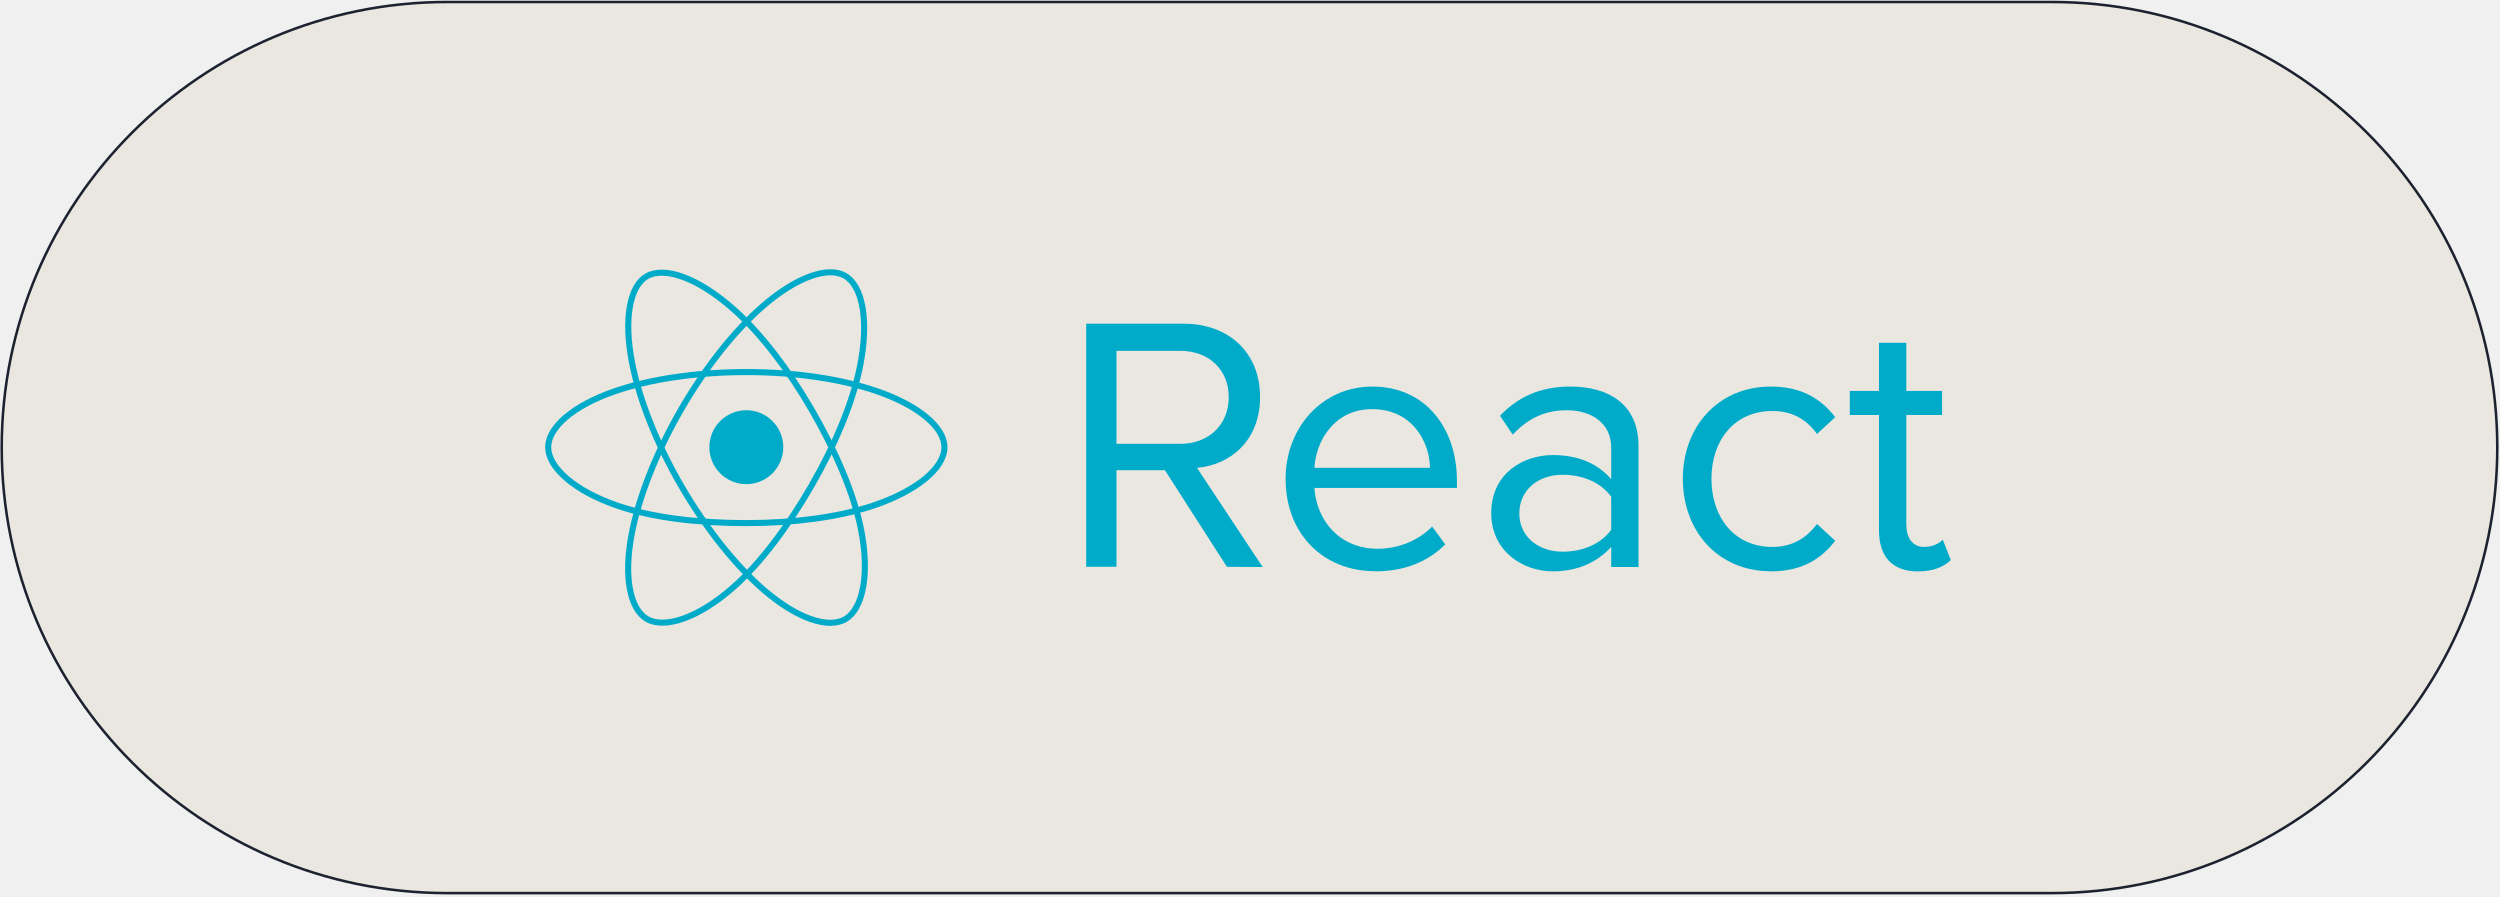
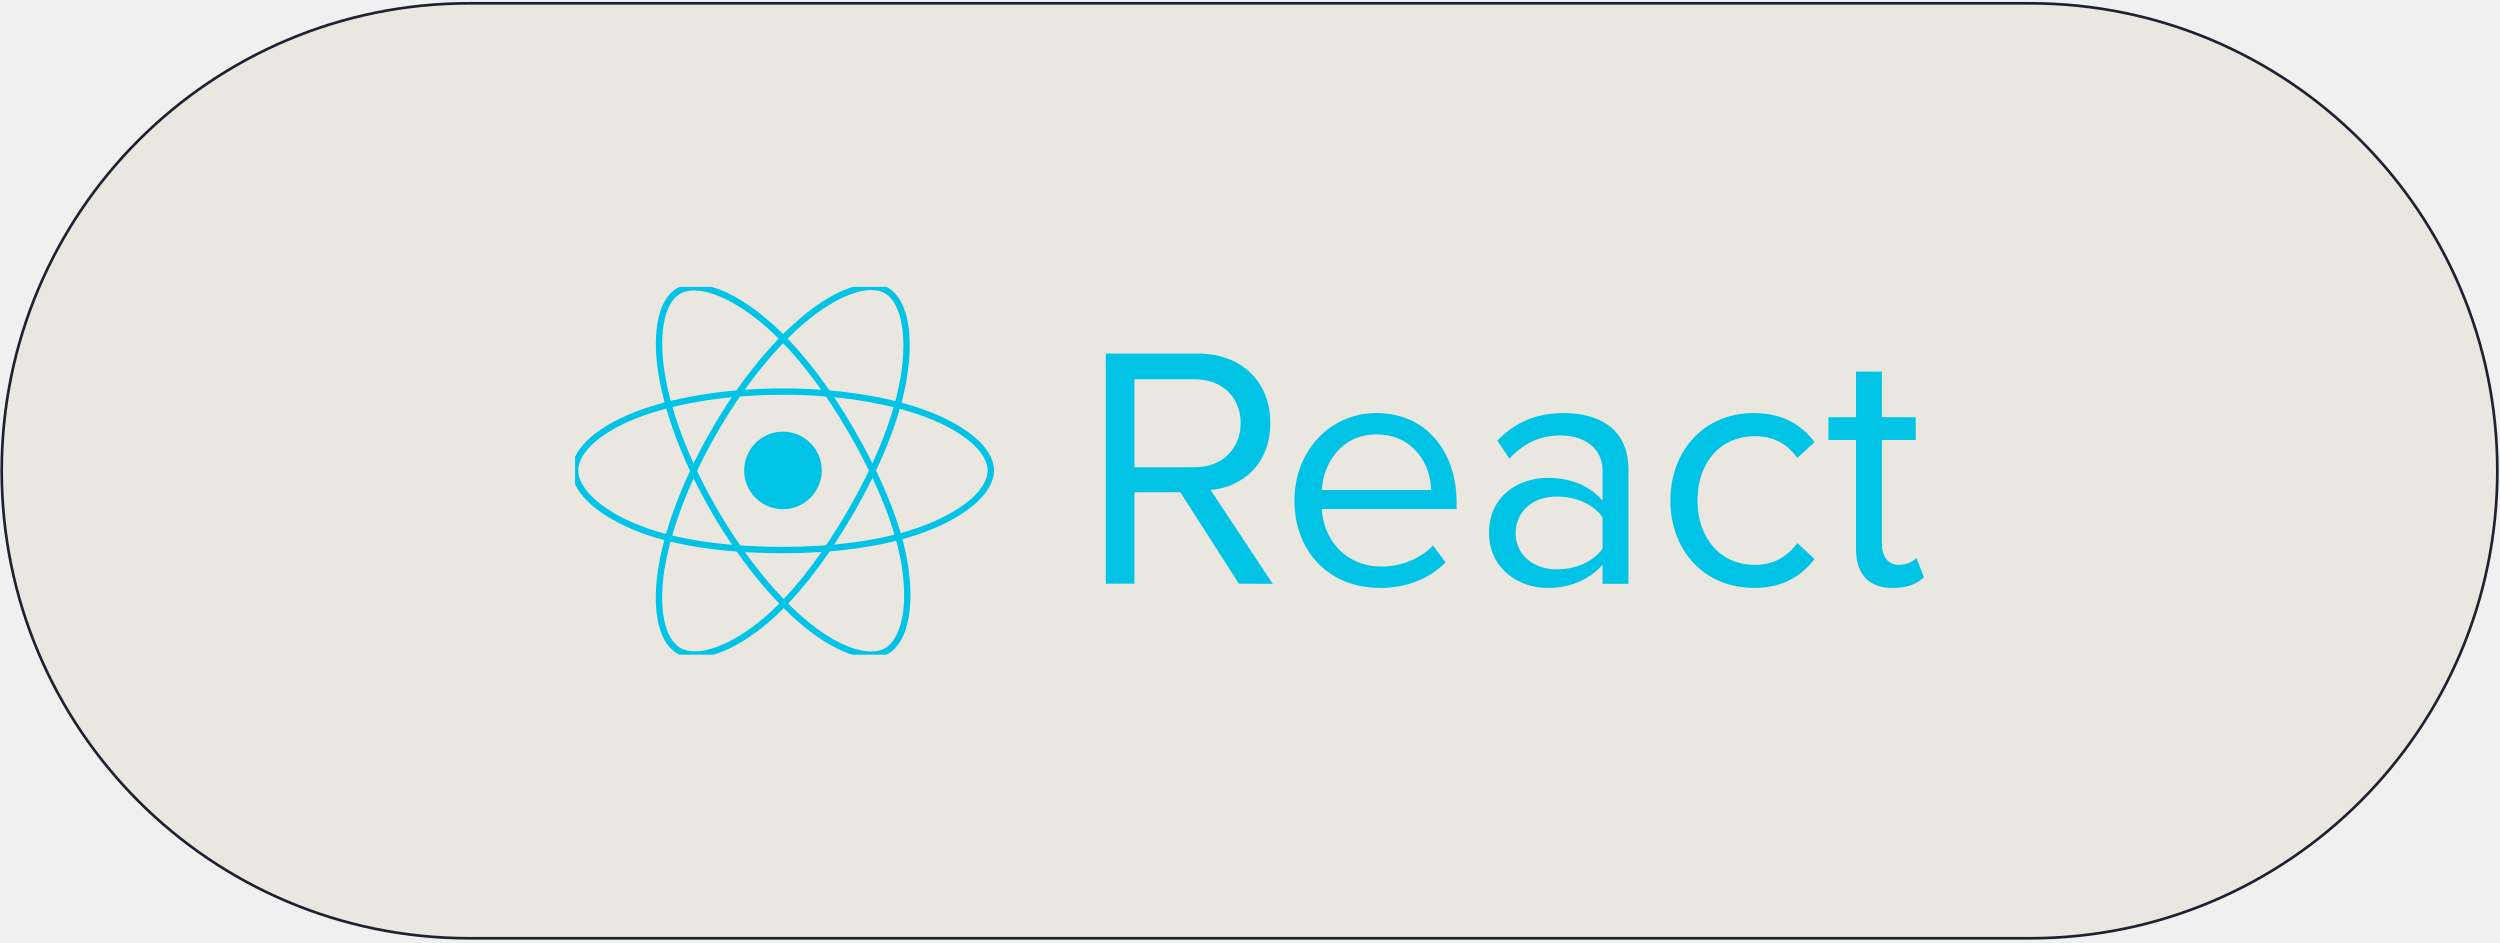
- <svg xmlns="http://www.w3.org/2000/svg" width="1021" height="366" viewBox="0 0 1021 366" fill="none">
-   <path d="M182.664.814h655.263c100.495 0 181.963 81.469 181.963 181.964s-81.468 181.963-181.963 181.963H182.664C82.168 364.741.7 283.274.7 182.778S82.168.814 182.664.814" fill="#EAE7E0" />
-   <path d="M182.664.814h655.263c100.495 0 181.963 81.469 181.963 181.964s-81.468 181.963-181.963 181.963H182.664C82.168 364.741.7 283.274.7 182.778S82.168.814 182.664.814Z" stroke="#1C222F" stroke-width="1.049" />
-   <path d="M304.793 197.73c8.337 0 15.095-6.759 15.095-15.096s-6.758-15.095-15.095-15.095-15.096 6.758-15.096 15.095 6.759 15.096 15.096 15.096" fill="#00ABC9" />
-   <path clip-rule="evenodd" d="M304.799 151.95c20.268 0 39.096 2.908 53.292 7.796 17.105 5.888 27.622 14.814 27.622 22.897 0 8.422-11.146 17.904-29.514 23.99-13.887 4.601-32.161 7.003-51.4 7.003-19.726 0-38.405-2.255-52.448-7.053-17.768-6.073-28.469-15.678-28.469-23.94 0-8.017 10.041-16.874 26.905-22.754 14.25-4.968 33.543-7.939 54.009-7.939z" stroke="#00ABC9" stroke-width="2.48" />
-   <path clip-rule="evenodd" d="M278.071 167.38c10.126-17.558 22.051-32.415 33.377-42.272 13.646-11.875 26.632-16.526 33.633-12.489 7.297 4.208 9.943 18.601 6.039 37.552-2.949 14.329-10.001 31.358-19.612 48.025-9.855 17.088-21.139 32.142-32.311 41.907-14.136 12.358-27.803 16.83-34.961 12.703-6.944-4.003-9.6-17.128-6.269-34.675 2.815-14.825 9.88-33.023 20.101-50.752z" stroke="#00ABC9" stroke-width="2.48" />
-   <path clip-rule="evenodd" d="M278.093 198.238c-10.154-17.538-17.067-35.293-19.953-50.027-3.473-17.754-1.017-31.328 5.977-35.377 7.29-4.219 21.08.676 35.55 13.523 10.939 9.713 22.173 24.324 31.812 40.975 9.883 17.072 17.29 34.367 20.172 48.922 3.646 18.42.695 32.493-6.455 36.632-6.938 4.017-19.635-.235-33.172-11.885-11.439-9.843-23.676-25.052-33.931-42.763Z" stroke="#00ABC9" stroke-width="2.48" />
-   <path fill-rule="evenodd" clip-rule="evenodd" d="m515.663 231.567-26.805-40.497c13.547-1.196 25.754-11.012 25.754-28.945 0-18.247-12.95-29.926-31.115-29.926h-39.893v99.292h12.358v-39.452h19.801l25.308 39.452zm-33.645-50.32h-26.05v-37.961h26.05c11.767 0 19.802 7.74 19.802 18.908s-8.042 19.066-19.802 19.066zm79.648 52.1c11.766 0 21.438-3.869 28.586-11.011l-5.361-7.299c-5.663 5.808-13.994 9.08-22.181 9.08-15.479 0-25.012-11.314-25.905-24.855h58.204v-2.831c0-21.583-12.805-38.559-34.545-38.559-20.544 0-35.426 16.825-35.426 37.665 0 22.482 15.335 37.754 36.621 37.754zm22.337-42.284h-47.192c.598-11.011 8.18-23.973 23.521-23.973 16.379 0 23.52 13.251 23.671 23.973m85.16 40.497v-49.425c0-17.417-12.647-24.27-27.837-24.27-11.766 0-20.991 3.87-28.73 11.912l5.21 7.739c6.399-6.846 13.402-9.973 22.035-9.973 10.42 0 18.166 5.506 18.166 15.183v12.95c-5.808-6.702-13.994-9.829-23.823-9.829-12.207 0-25.169 7.595-25.169 23.672 0 15.63 12.95 23.822 25.169 23.822 9.678 0 17.871-3.423 23.823-9.973v8.18zm-30.958-6.254c-10.42 0-17.719-6.544-17.719-15.63 0-9.231 7.299-15.781 17.719-15.781 7.891 0 15.479 2.976 19.802 8.935v13.547c-4.316 5.953-11.911 8.929-19.802 8.929m84.946 8.041c13.101 0 20.84-5.361 26.352-12.502l-7.444-6.846c-4.763 6.399-10.866 9.375-18.247 9.375-15.335 0-24.855-11.911-24.855-27.837s9.527-27.686 24.855-27.686c7.444 0 13.547 2.832 18.247 9.376l7.444-6.846c-5.506-7.148-13.251-12.503-26.352-12.503-21.438 0-35.879 16.379-35.879 37.665 0 21.438 14.441 37.754 35.879 37.754zm60.154 0c6.544 0 10.571-1.938 13.403-4.612l-3.272-8.337c-1.491 1.636-4.405 2.976-7.595 2.976-4.908 0-7.299-3.87-7.299-9.231v-44.662h14.598v-9.822h-14.598v-19.651h-11.169v19.651h-11.911v9.828h11.911v47.047c0 10.722 5.361 16.826 15.932 16.826z" fill="#00ABC9" />
+ <svg xmlns="http://www.w3.org/2000/svg" width="759" height="286" viewBox="0 0 759 286" fill="none">
+   <path d="M142.442 1.005h473.822c78.383 0 141.925 63.542 141.925 141.926s-63.542 141.926-141.925 141.926H142.442C64.059 284.857.517 221.314.517 142.931.517 64.547 64.059 1.005 142.442 1.005" fill="#EAE7E0" />
+   <path d="M142.442 1.005h473.822c78.383 0 141.925 63.542 141.925 141.926s-63.542 141.926-141.925 141.926H142.442C64.059 284.857.517 221.314.517 142.931.517 64.547 64.059 1.005 142.442 1.005Z" stroke="#1C222F" stroke-width=".818" />
+   <g clip-path="url(#a)">
+     <path d="M237.705 154.597c6.503 0 11.775-5.272 11.775-11.775s-5.272-11.775-11.775-11.775-11.775 5.272-11.775 11.775 5.272 11.775 11.775 11.775" fill="#00C3E6" />
+     <path clip-rule="evenodd" d="M237.699 118.886c15.808 0 30.493 2.269 41.566 6.08 13.34 4.593 21.543 11.555 21.543 17.859 0 6.569-8.693 13.965-23.019 18.711-10.831 3.589-25.084 5.462-40.09 5.462-15.385 0-29.954-1.758-40.907-5.501-13.858-4.737-22.204-12.228-22.204-18.672 0-6.253 7.832-13.161 20.985-17.747 11.114-3.874 26.161-6.192 42.124-6.192z" stroke="#00C3E6" stroke-width="1.934" />
+     <path clip-rule="evenodd" d="M216.856 130.92c7.898-13.694 17.199-25.283 26.034-32.971 10.643-9.263 20.773-12.89 26.233-9.742 5.691 3.282 7.755 14.509 4.71 29.291-2.3 11.176-7.8 24.459-15.297 37.459-7.686 13.328-16.488 25.071-25.202 32.687-11.026 9.639-21.686 13.127-27.269 9.908-5.417-3.122-7.488-13.359-4.89-27.046 2.196-11.564 7.706-25.757 15.679-39.586z" stroke="#00C3E6" stroke-width="1.934" />
+     <path clip-rule="evenodd" d="M216.866 154.99c-7.92-13.679-13.312-27.528-15.563-39.021-2.709-13.848-.794-24.435 4.662-27.593 5.686-3.292 16.443.526 27.728 10.547 8.533 7.576 17.295 18.973 24.814 31.961 7.708 13.315 13.486 26.805 15.733 38.158 2.844 14.367.543 25.345-5.035 28.573-5.411 3.133-15.314-.184-25.873-9.27-8.922-7.678-18.467-19.54-26.466-33.356z" stroke="#00C3E6" stroke-width="1.934" />
+     <path fill-rule="evenodd" clip-rule="evenodd" d="m386.403 177.253-18.858-28.49c9.531-.841 18.119-7.746 18.119-20.362 0-12.837-9.111-21.053-21.89-21.053h-28.065V177.2h8.694v-27.755h13.93l17.804 27.755zm-23.669-35.4h-18.327v-26.706h18.327c8.277 0 13.93 5.445 13.93 13.302 0 7.858-5.657 13.413-13.93 13.413zm56.032 36.653c8.278 0 15.081-2.722 20.11-7.747l-3.771-5.135c-3.984 4.086-9.845 6.388-15.604 6.388-10.89 0-17.596-7.959-18.225-17.485h40.947v-1.992c0-15.184-9.009-27.127-24.303-27.127-14.453 0-24.922 11.837-24.922 26.498 0 15.817 10.788 26.56 25.763 26.56zm15.714-29.747h-33.199c.42-7.747 5.754-16.866 16.546-16.866 11.523 0 16.547 9.323 16.653 16.866m59.91 28.49v-34.771c0-12.253-8.897-17.074-19.583-17.074-8.278 0-14.767 2.722-20.212 8.38l3.665 5.444c4.502-4.816 9.429-7.016 15.502-7.016 7.331 0 12.78 3.873 12.78 10.682v9.11c-4.086-4.715-9.845-6.915-16.759-6.915-8.588 0-17.707 5.343-17.707 16.653 0 10.996 9.11 16.76 17.707 16.76 6.808 0 12.571-2.409 16.759-7.017v5.755zm-21.779-4.4c-7.33 0-12.465-4.604-12.465-10.996 0-6.494 5.135-11.102 12.465-11.102 5.551 0 10.89 2.094 13.931 6.286v9.53c-3.037 4.188-8.38 6.282-13.931 6.282m59.76 5.657c9.216 0 14.661-3.772 18.539-8.796l-5.237-4.816c-3.351 4.502-7.645 6.596-12.837 6.596-10.788 0-17.486-8.38-17.486-19.584s6.702-19.477 17.486-19.477c5.236 0 9.53 1.992 12.837 6.596l5.237-4.816c-3.874-5.029-9.323-8.796-18.539-8.796-15.082 0-25.241 11.522-25.241 26.498 0 15.081 10.159 26.56 25.241 26.56zm42.318 0c4.604 0 7.437-1.363 9.429-3.245l-2.302-5.865c-1.049 1.151-3.098 2.094-5.343 2.094-3.452 0-5.135-2.723-5.135-6.494v-31.42h10.27v-6.91h-10.27v-13.825h-7.857v13.825h-8.379v6.914h8.379v33.098c0 7.543 3.772 11.837 11.208 11.837z" fill="#00C3E6" />
+   </g>
+   <defs>
+     <clipPath id="a">
+       <path fill="#fff" d="M174.588 87.095h409.531v111.672H174.588z" />
+     </clipPath>
+   </defs>
</svg>
